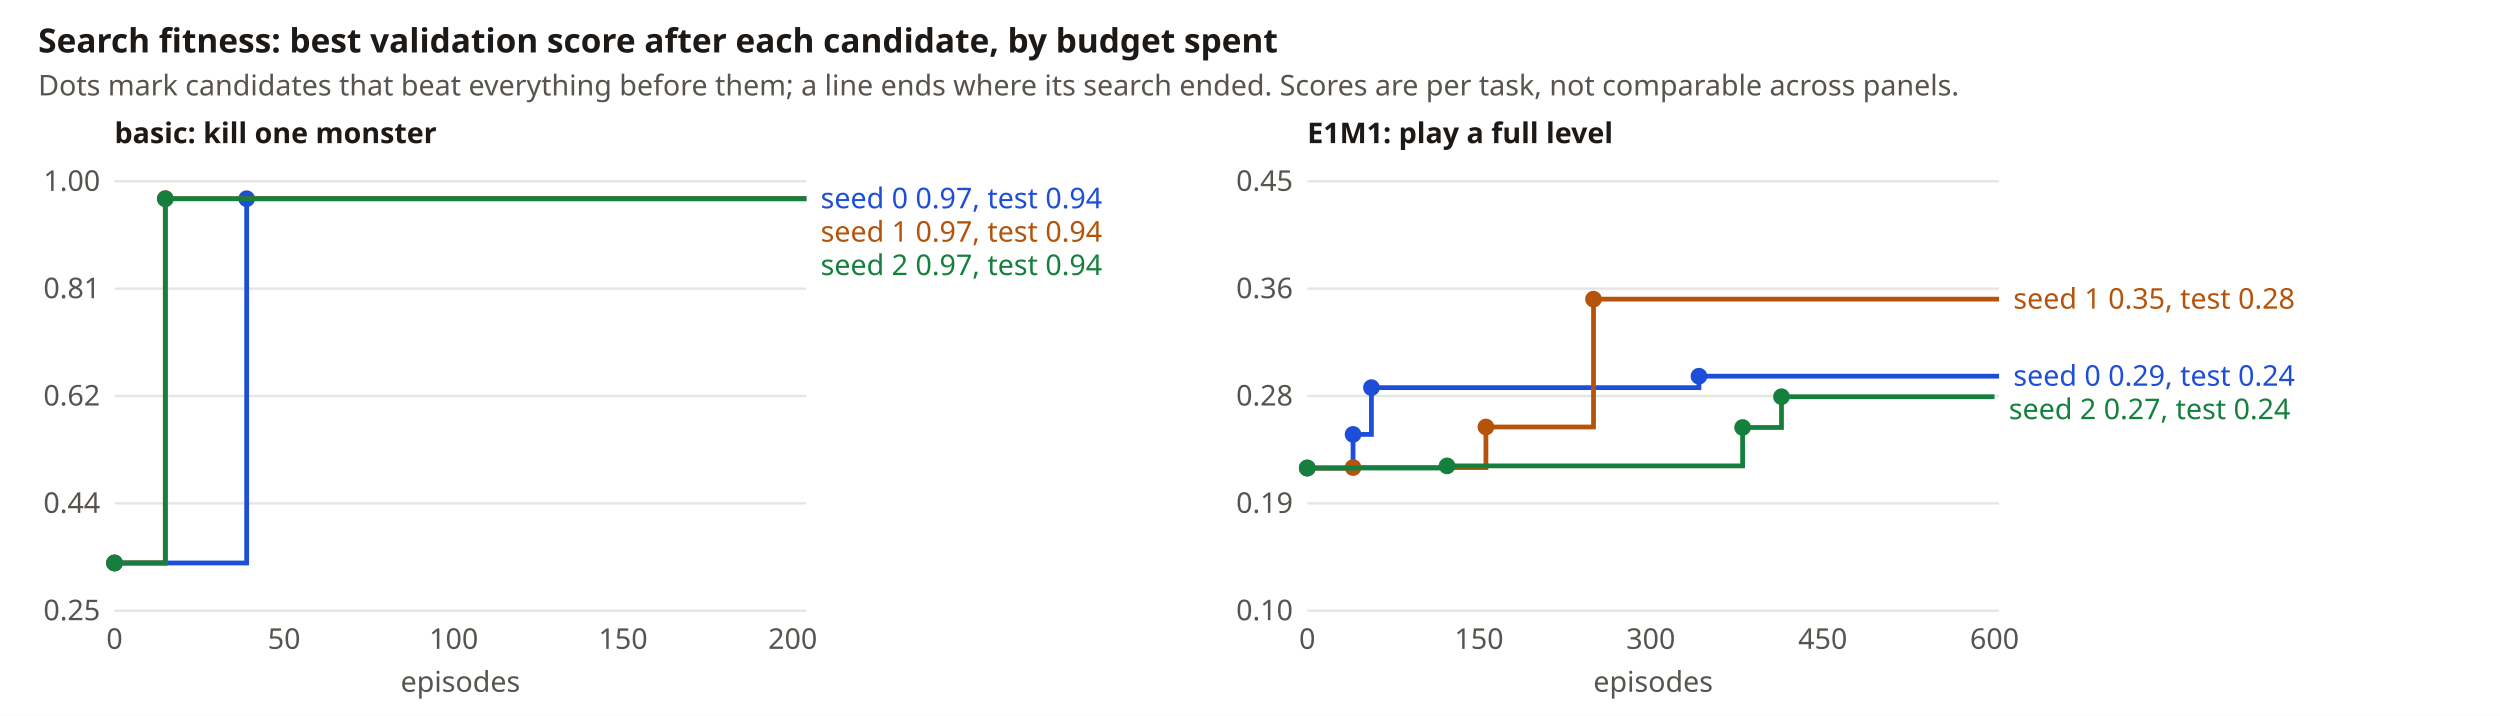
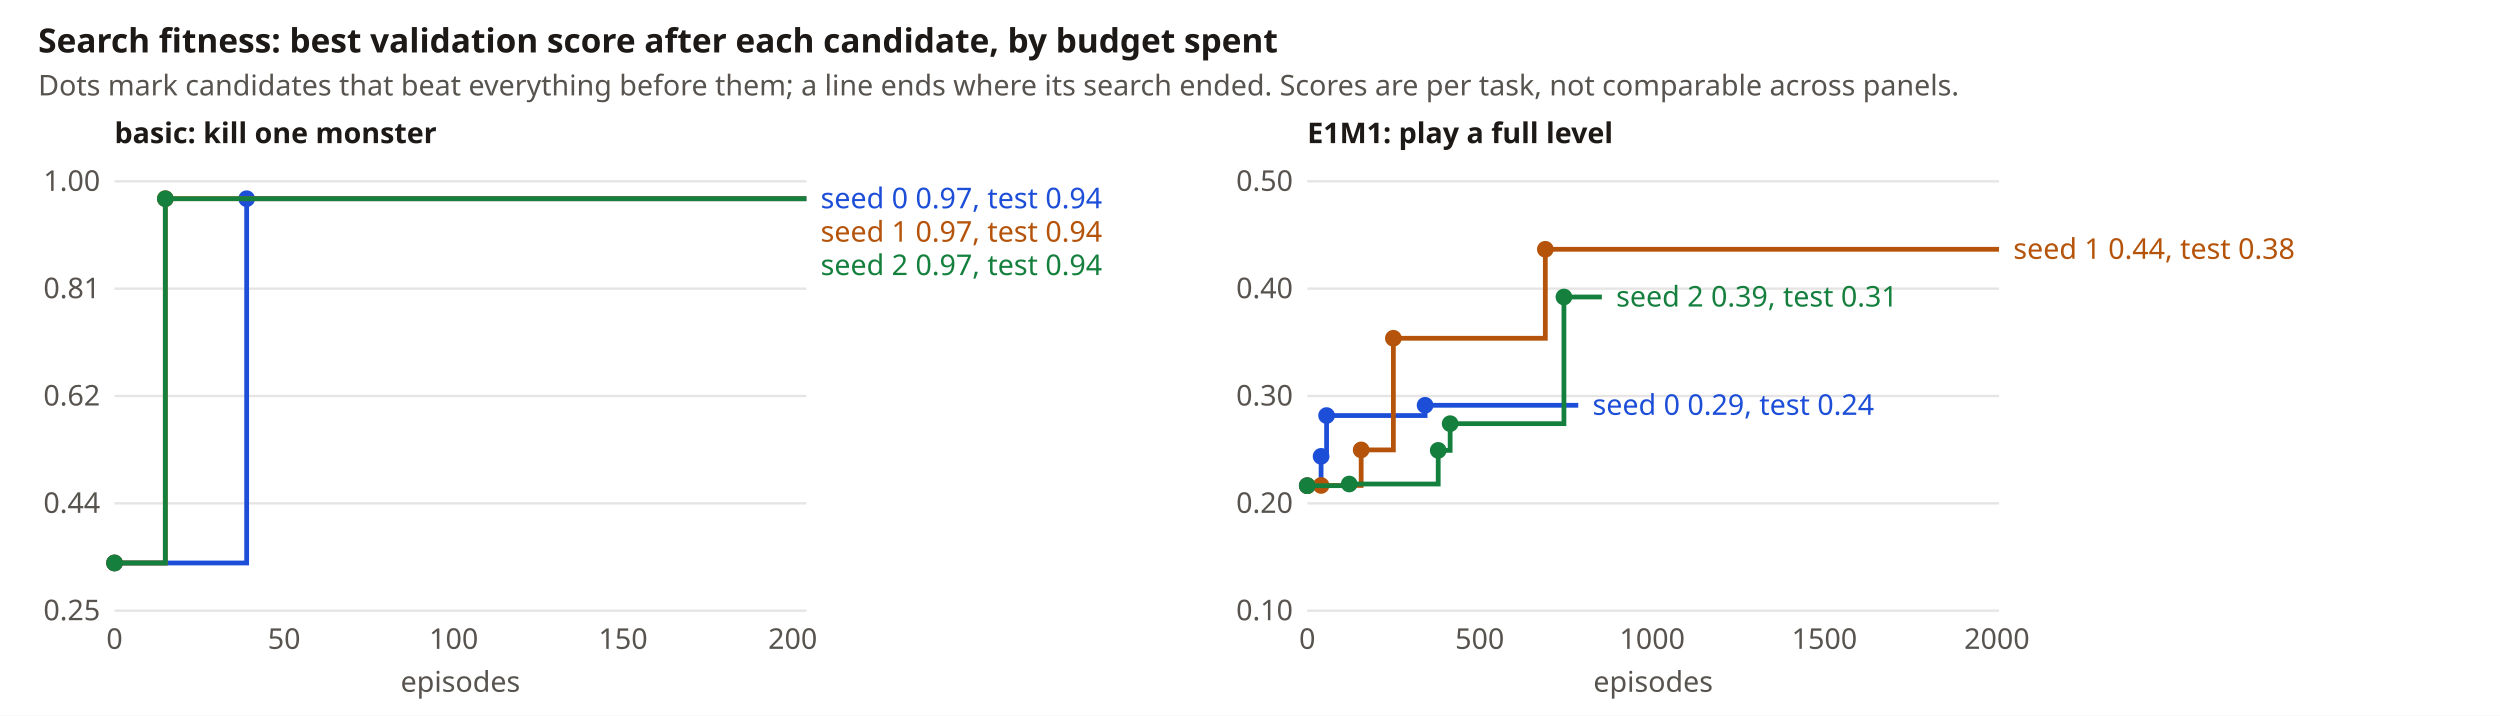
<svg xmlns="http://www.w3.org/2000/svg" width="1048" height="300" viewBox="0 0 1048 300" font-family="system-ui, sans-serif" font-size="12">
  <style>
.bg { fill: #ffffff } .ink { fill: #1c1917 }
.muted { fill: #57534e } .grid { stroke: #e7e5e4 }
.l0 { stroke: #1d4ed8 } .m0 { fill: #1d4ed8 } .l1 { stroke: #b45309 } .m1 { fill: #b45309 } .l2 { stroke: #15803d } .m2 { fill: #15803d } .l3 { stroke: #7e22ce } .m3 { fill: #7e22ce }
@media (prefers-color-scheme: dark) {
  .bg { fill: #0d1117 } .ink { fill: #e6edf3 }
  .muted { fill: #9da7b3 } .grid { stroke: #30363d }
  .l0 { stroke: #58a6ff } .m0 { fill: #58a6ff } .l1 { stroke: #f0883e } .m1 { fill: #f0883e } .l2 { stroke: #3fb950 } .m2 { fill: #3fb950 } .l3 { stroke: #d2a8ff } .m3 { fill: #d2a8ff }
}
</style>
  <rect width="1048" height="300" class="bg" />
  <text x="16" y="22" font-size="14" font-weight="600" class="ink">Search fitness: best validation score after each candidate, by budget spent</text>
  <text x="16" y="40" class="muted">Dots mark candidates that beat everything before them; a line ends where its search ended. Scores are per task, not comparable across panels.</text>
  <text x="48" y="60" font-weight="600" class="ink">basic: kill one monster</text>
  <line x1="48" y1="256.0" x2="338" y2="256.0" class="grid" />
  <text x="42" y="260.0" text-anchor="end" class="muted">0.25</text>
  <line x1="48" y1="211.0" x2="338" y2="211.0" class="grid" />
  <text x="42" y="215.0" text-anchor="end" class="muted">0.44</text>
  <line x1="48" y1="166.0" x2="338" y2="166.0" class="grid" />
  <text x="42" y="170.0" text-anchor="end" class="muted">0.62</text>
  <line x1="48" y1="121.0" x2="338" y2="121.0" class="grid" />
  <text x="42" y="125.0" text-anchor="end" class="muted">0.81</text>
  <line x1="48" y1="76.0" x2="338" y2="76.0" class="grid" />
  <text x="42" y="80.0" text-anchor="end" class="muted">1.00</text>
  <text x="48.0" y="272" text-anchor="middle" class="muted">0</text>
  <text x="119.1" y="272" text-anchor="middle" class="muted">50</text>
  <text x="190.2" y="272" text-anchor="middle" class="muted">100</text>
  <text x="261.2" y="272" text-anchor="middle" class="muted">150</text>
  <text x="332.3" y="272" text-anchor="middle" class="muted">200</text>
  <text x="193.0" y="290" text-anchor="middle" class="muted">episodes</text>
  <polyline points="48.0,236.0 103.4,236.0 103.4,83.3 338.0,83.3" class="l0" fill="none" stroke-width="2" />
  <circle cx="48.0" cy="236.0" r="3.5" class="m0" />
  <circle cx="103.4" cy="83.3" r="3.5" class="m0" />
  <text x="344.0" y="87.3" class="m0">seed 0 0.97, test 0.94</text>
  <polyline points="48.0,236.0 69.3,236.0 69.3,83.3 338.0,83.3" class="l1" fill="none" stroke-width="2" />
  <circle cx="48.0" cy="236.0" r="3.5" class="m1" />
  <circle cx="69.3" cy="83.3" r="3.5" class="m1" />
  <text x="344.0" y="101.3" class="m1">seed 1 0.97, test 0.94</text>
  <polyline points="48.0,236.0 69.3,236.0 69.3,83.3 338.0,83.3" class="l2" fill="none" stroke-width="2" />
  <circle cx="48.0" cy="236.0" r="3.5" class="m2" />
  <circle cx="69.3" cy="83.3" r="3.5" class="m2" />
  <text x="344.0" y="115.3" class="m2">seed 2 0.97, test 0.94</text>
  <text x="548" y="60" font-weight="600" class="ink">E1M1: play a full level</text>
  <line x1="548" y1="256.0" x2="838" y2="256.0" class="grid" />
  <text x="542" y="260.0" text-anchor="end" class="muted">0.10</text>
  <line x1="548" y1="211.0" x2="838" y2="211.0" class="grid" />
-   <text x="542" y="215.0" text-anchor="end" class="muted">0.19</text>
+   <text x="542" y="215.0" text-anchor="end" class="muted">0.20</text>
  <line x1="548" y1="166.0" x2="838" y2="166.0" class="grid" />
-   <text x="542" y="170.0" text-anchor="end" class="muted">0.28</text>
+   <text x="542" y="170.0" text-anchor="end" class="muted">0.30</text>
  <line x1="548" y1="121.0" x2="838" y2="121.0" class="grid" />
-   <text x="542" y="125.0" text-anchor="end" class="muted">0.36</text>
+   <text x="542" y="125.0" text-anchor="end" class="muted">0.40</text>
  <line x1="548" y1="76.0" x2="838" y2="76.0" class="grid" />
-   <text x="542" y="80.0" text-anchor="end" class="muted">0.45</text>
+   <text x="542" y="80.0" text-anchor="end" class="muted">0.50</text>
  <text x="548.0" y="272" text-anchor="middle" class="muted">0</text>
-   <text x="620.0" y="272" text-anchor="middle" class="muted">150</text>
-   <text x="692.0" y="272" text-anchor="middle" class="muted">300</text>
-   <text x="764.1" y="272" text-anchor="middle" class="muted">450</text>
-   <text x="836.1" y="272" text-anchor="middle" class="muted">600</text>
+   <text x="620.3" y="272" text-anchor="middle" class="muted">500</text>
+   <text x="692.6" y="272" text-anchor="middle" class="muted">1000</text>
+   <text x="764.8" y="272" text-anchor="middle" class="muted">1500</text>
+   <text x="837.1" y="272" text-anchor="middle" class="muted">2000</text>
  <text x="693.0" y="290" text-anchor="middle" class="muted">episodes</text>
-   <polyline points="548.0,196.2 567.2,196.2 567.2,182.1 574.9,182.1 574.9,162.5 712.2,162.5 712.2,157.7 838.0,157.7" class="l0" fill="none" stroke-width="2" />
-   <circle cx="548.0" cy="196.2" r="3.5" class="m0" />
-   <circle cx="567.2" cy="182.1" r="3.5" class="m0" />
-   <circle cx="574.9" cy="162.5" r="3.5" class="m0" />
-   <circle cx="712.2" cy="157.7" r="3.5" class="m0" />
-   <text x="844.0" y="161.7" class="m0">seed 0 0.29, test 0.24</text>
-   <polyline points="548.0,196.2 567.2,196.2 567.2,196.0 622.9,196.0 622.9,179.0 668.0,179.0 668.0,125.4 838.0,125.4" class="l1" fill="none" stroke-width="2" />
-   <circle cx="548.0" cy="196.2" r="3.5" class="m1" />
-   <circle cx="567.2" cy="196.0" r="3.5" class="m1" />
-   <circle cx="622.9" cy="179.0" r="3.5" class="m1" />
-   <circle cx="668.0" cy="125.4" r="3.5" class="m1" />
-   <text x="844.0" y="129.4" class="m1">seed 1 0.35, test 0.28</text>
-   <polyline points="548.0,196.2 606.6,196.2 606.6,195.3 730.5,195.3 730.5,179.2 746.8,179.2 746.8,166.3 836.1,166.3" class="l2" fill="none" stroke-width="2" />
-   <circle cx="548.0" cy="196.2" r="3.5" class="m2" />
-   <circle cx="606.6" cy="195.3" r="3.5" class="m2" />
-   <circle cx="730.5" cy="179.2" r="3.5" class="m2" />
-   <circle cx="746.8" cy="166.3" r="3.5" class="m2" />
-   <text x="842.1" y="175.7" class="m2">seed 2 0.27, test 0.24</text>
+   <polyline points="548.0,203.6 553.8,203.6 553.8,191.3 556.1,191.3 556.1,174.2 597.4,174.2 597.4,169.9 661.6,169.9" class="l0" fill="none" stroke-width="2" />
+   <circle cx="548.0" cy="203.6" r="3.5" class="m0" />
+   <circle cx="553.8" cy="191.3" r="3.5" class="m0" />
+   <circle cx="556.1" cy="174.2" r="3.5" class="m0" />
+   <circle cx="597.4" cy="169.9" r="3.5" class="m0" />
+   <text x="667.6" y="173.9" class="m0">seed 0 0.29, test 0.24</text>
+   <polyline points="548.0,203.6 553.8,203.6 553.8,203.5 570.6,203.5 570.6,188.6 584.1,188.6 584.1,141.8 647.8,141.8 647.8,104.5 838.0,104.5" class="l1" fill="none" stroke-width="2" />
+   <circle cx="548.0" cy="203.6" r="3.5" class="m1" />
+   <circle cx="553.8" cy="203.5" r="3.5" class="m1" />
+   <circle cx="570.6" cy="188.6" r="3.5" class="m1" />
+   <circle cx="584.1" cy="141.8" r="3.5" class="m1" />
+   <circle cx="647.8" cy="104.5" r="3.5" class="m1" />
+   <text x="844.0" y="108.5" class="m1">seed 1 0.44, test 0.38</text>
+   <polyline points="548.0,203.6 565.6,203.6 565.6,202.9 602.9,202.9 602.9,188.8 607.9,188.8 607.9,177.6 655.6,177.6 655.6,124.5 671.5,124.5" class="l2" fill="none" stroke-width="2" />
+   <circle cx="548.0" cy="203.6" r="3.5" class="m2" />
+   <circle cx="565.6" cy="202.9" r="3.5" class="m2" />
+   <circle cx="602.9" cy="188.8" r="3.5" class="m2" />
+   <circle cx="607.9" cy="177.6" r="3.5" class="m2" />
+   <circle cx="655.6" cy="124.5" r="3.5" class="m2" />
+   <text x="677.5" y="128.5" class="m2">seed 2 0.39, test 0.31</text>
</svg>
